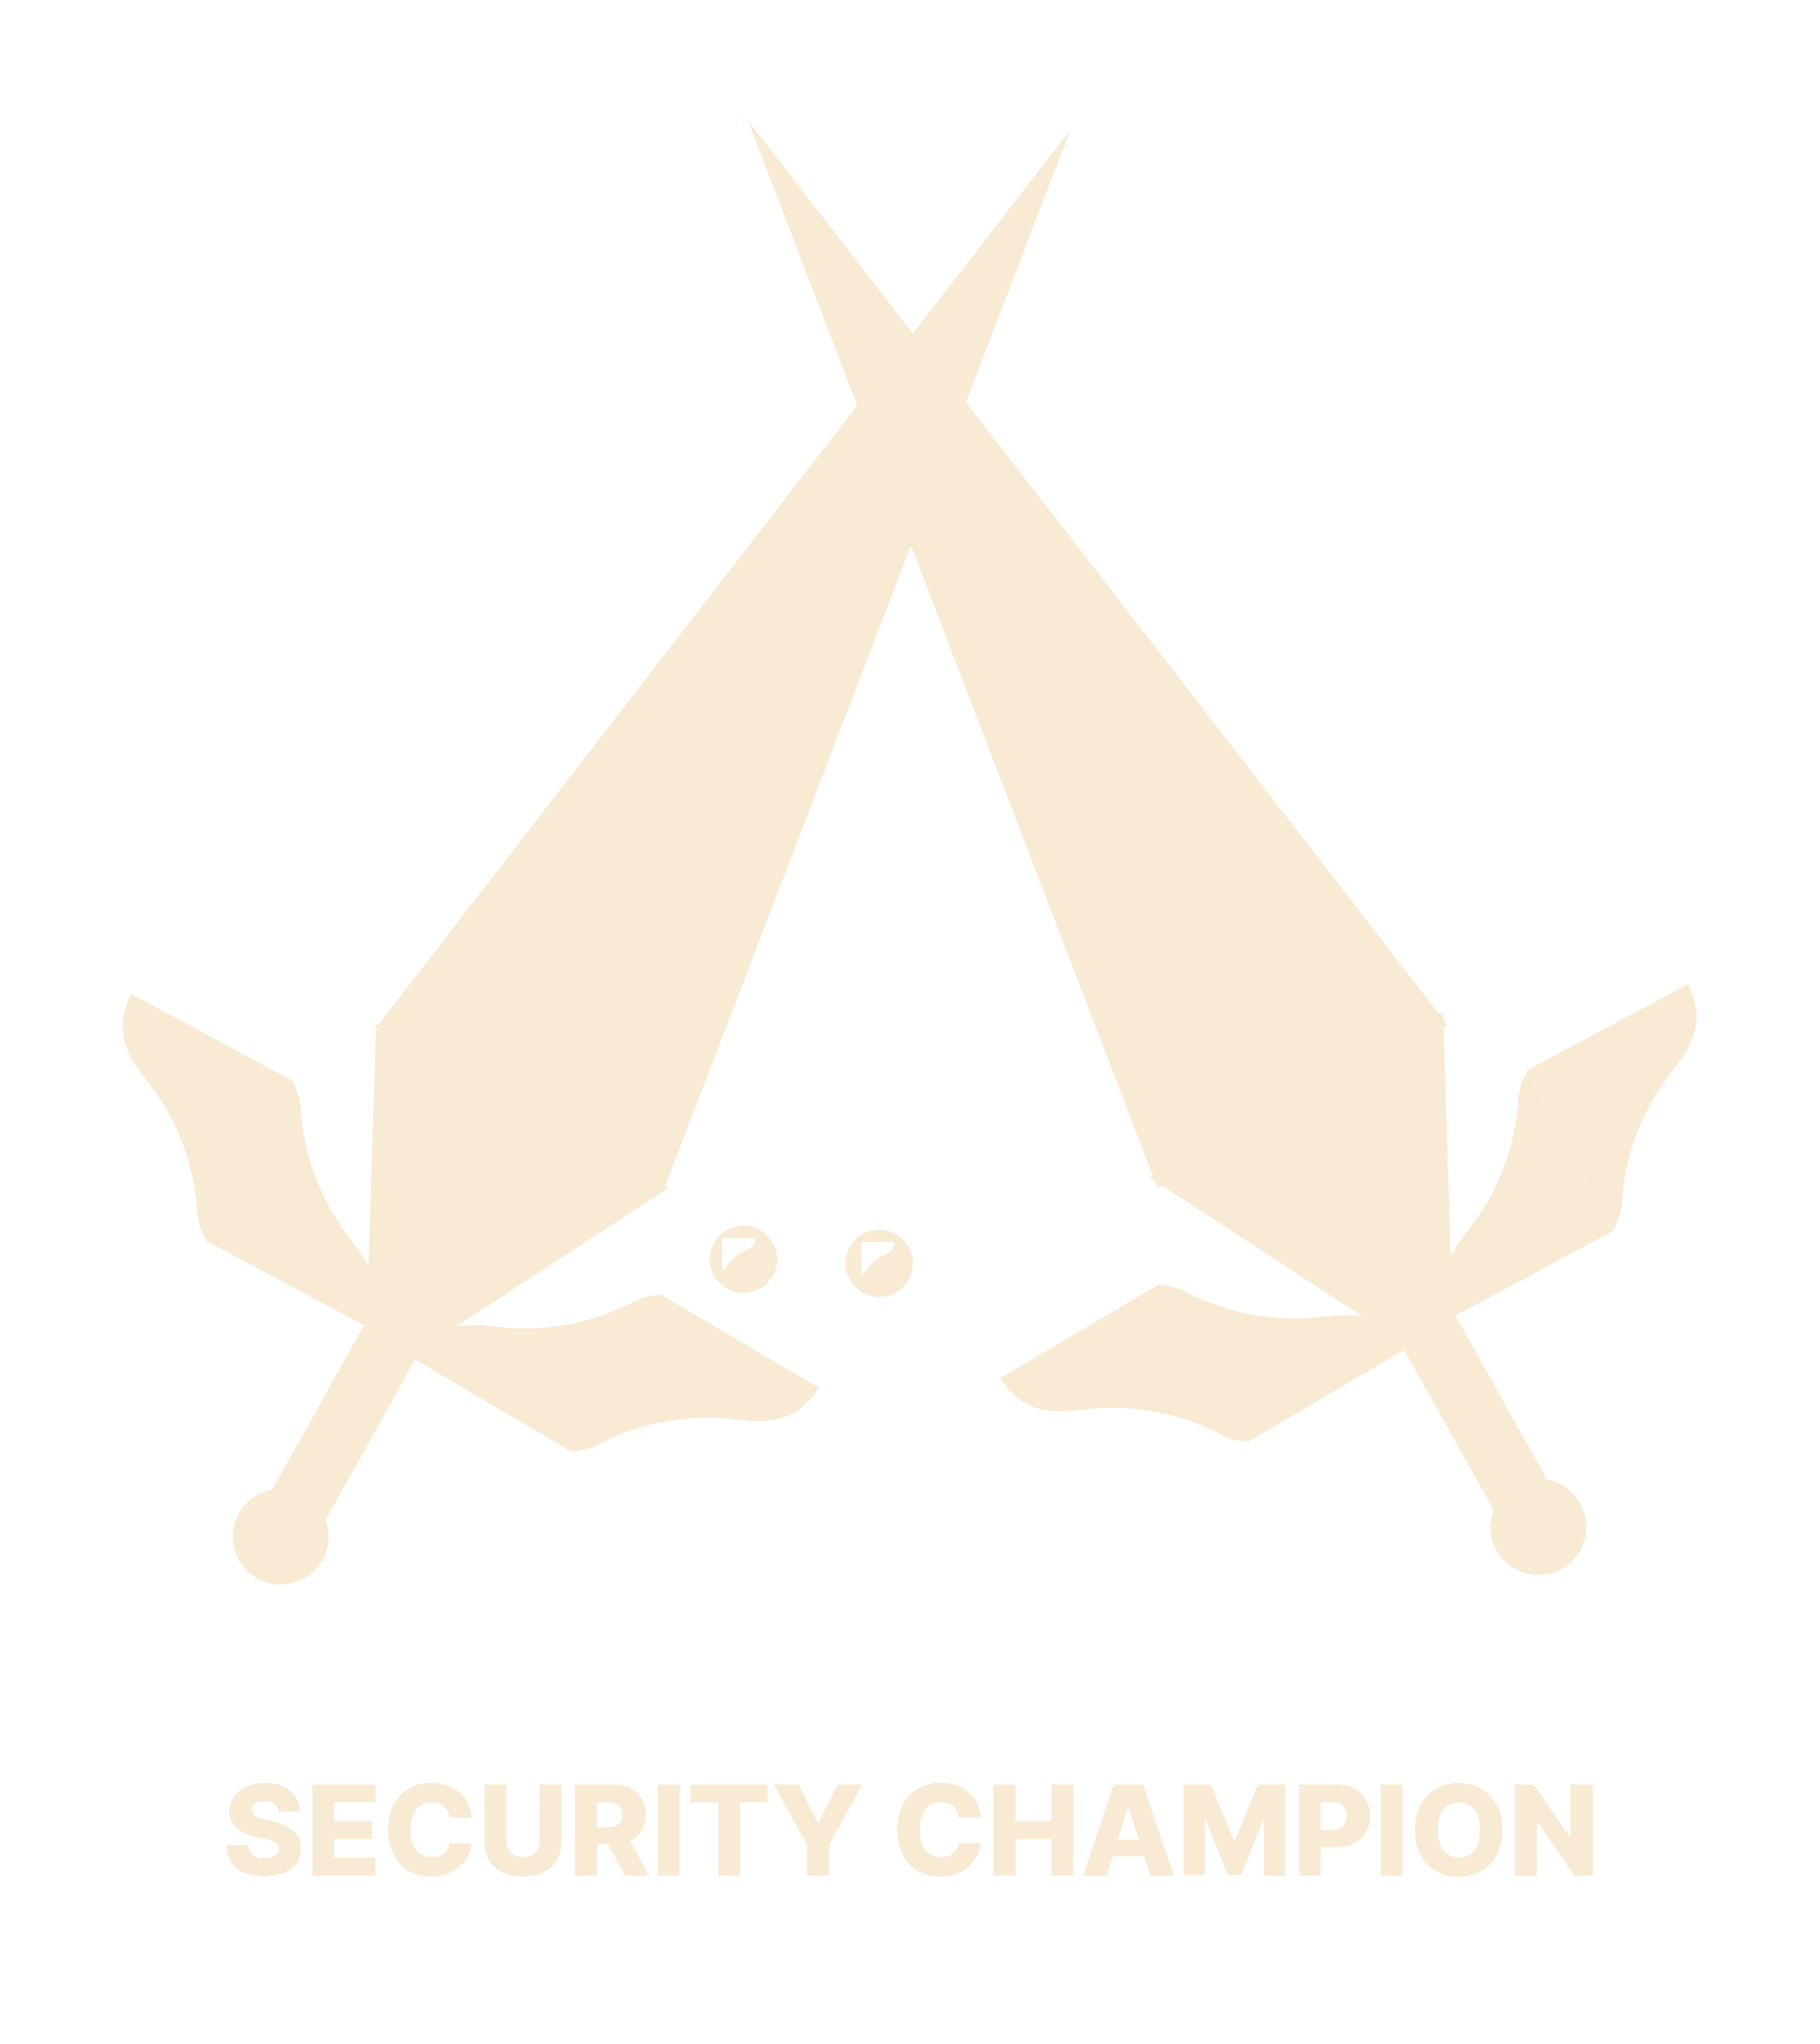
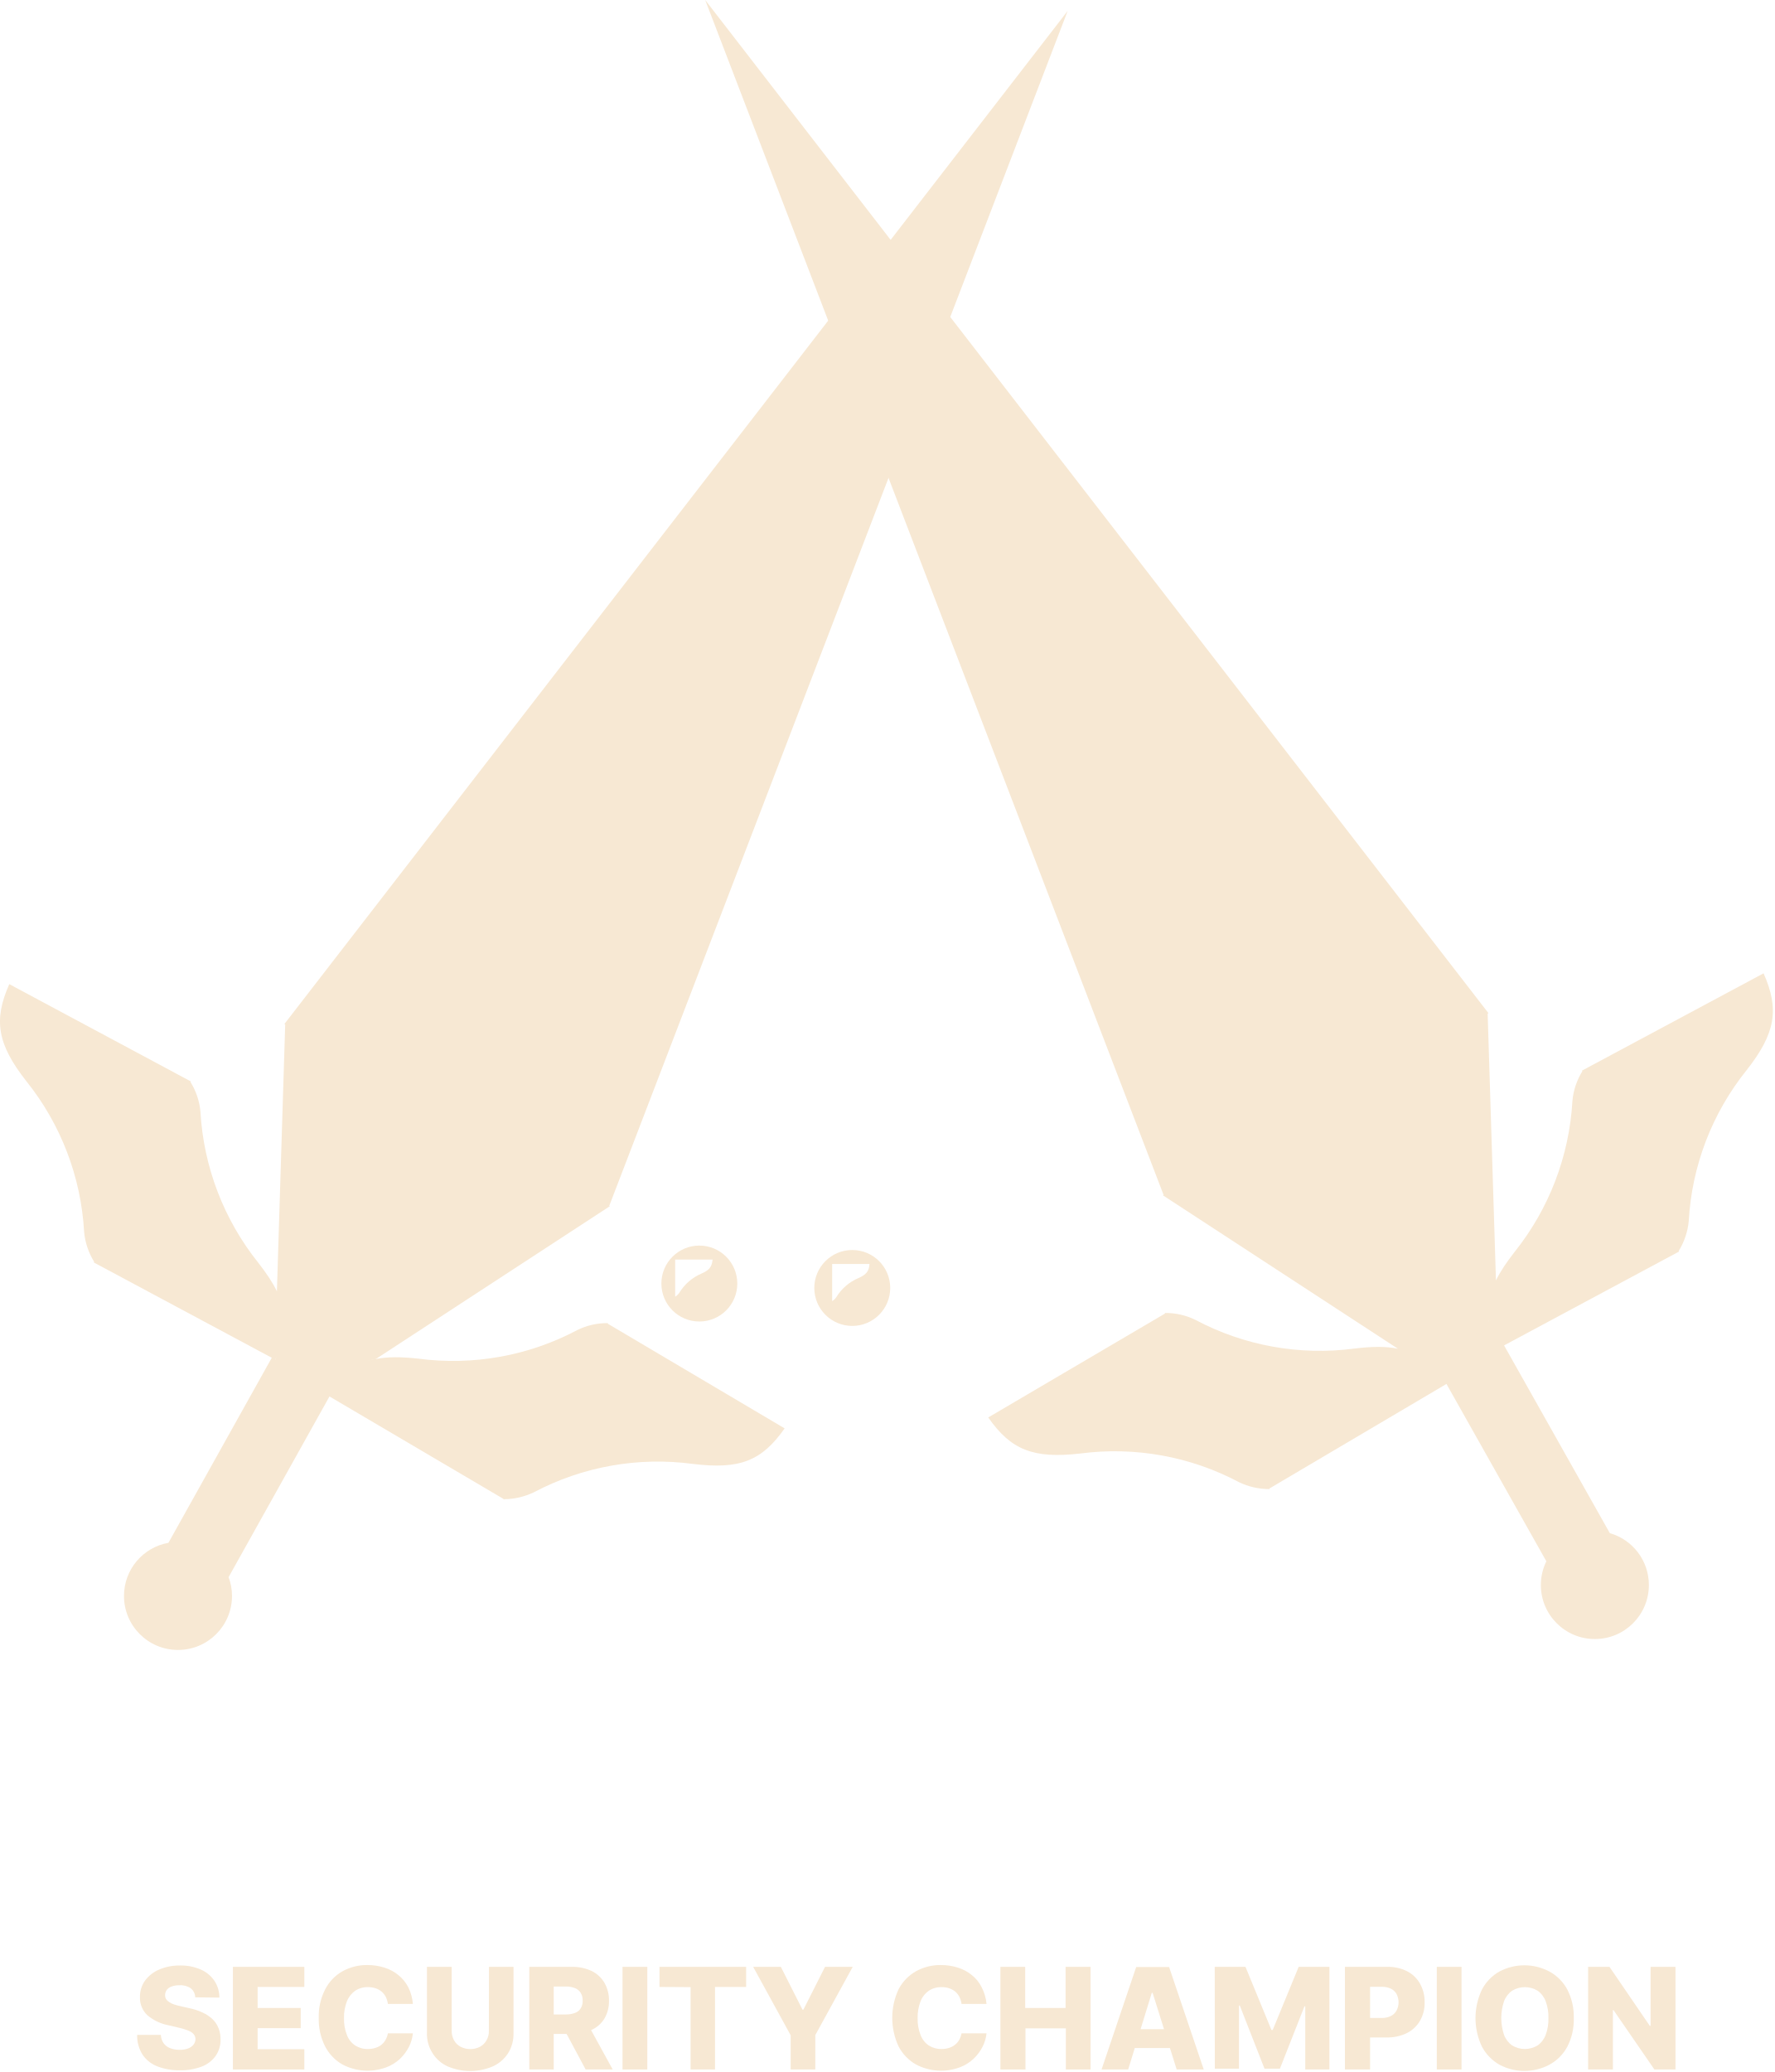
- <svg xmlns="http://www.w3.org/2000/svg" width="100%" height="100%" viewBox="0 0 947 1064" version="1.1" xml:space="preserve" style="fill-rule:evenodd;clip-rule:evenodd;stroke-linejoin:round;stroke-miterlimit:2;">
-   <g id="Path_5386">
-     <path id="Path_5386-2" d="M755.833,685.75c-7.416,-16.875 -5.458,-27.792 7.917,-44.792c15.951,-19.895 25.292,-44.288 26.708,-69.75c0.46,-4.878 2.043,-9.585 4.625,-13.75l44.709,83.334l-83.959,44.958Z" style="fill:#f9ead4;fill-rule:nonzero;" />
-   </g>
-   <g id="Path_5386-3">
-     <path id="Path_5386-4" d="M878.833,512.208c7.417,16.667 5.459,27.792 -7.916,44.834c-15.958,19.876 -25.3,44.258 -26.709,69.708c-0.46,4.879 -2.043,9.585 -4.625,13.75l-44.708,-83.333l83.958,-44.959Z" style="fill:#f9ead4;fill-rule:nonzero;" />
-   </g>
-   <g id="Path_5386-5">
-     <path id="Path_5386-6" d="M520.542,717.458c10.541,15.084 20.833,19.084 42.416,16.417c25.265,-3.343 50.954,1.29 73.459,13.25c4.405,2.16 9.26,3.246 14.166,3.167l-48,-81.292l-82.041,48.458Z" style="fill:#f9ead4;fill-rule:nonzero;" />
-   </g>
-   <g id="Path_5386-7">
-     <path id="Path_5386-8" d="M732.167,701.917c-10.584,-15.084 -20.834,-19.084 -42.417,-16.667c-25.278,3.341 -50.98,-1.292 -73.5,-13.25c-4.402,-2.169 -9.26,-3.255 -14.167,-3.167l47.917,81.5l82.167,-48.416Z" style="fill:#f9ead4;fill-rule:nonzero;" />
-   </g>
-   <path d="M389.247,62.542l213.245,555.813l150.911,-84.887l-364.156,-470.926Z" style="fill:#f9ead4;fill-rule:nonzero;" />
-   <path d="M757.083,716.5l-5.904,-189.567l-152.953,85.885l158.857,103.682Z" style="fill:#f9ead4;fill-rule:nonzero;" />
-   <path d="M743.791,660.068l-27.942,15.597l73.232,131.195l27.942,-15.597l-73.232,-131.195Z" style="fill:#f9ead4;" />
-   <circle cx="800.833" cy="794.875" r="24.958" style="fill:#f9ead4;" />
-   <g id="Path_5386-9">
-     <path id="Path_5386-10" d="M191.125,690.75c7.417,-16.667 5.458,-27.75 -7.917,-44.792c-15.95,-19.88 -25.291,-44.259 -26.708,-69.708c-0.458,-4.879 -2.042,-9.586 -4.625,-13.75l-44.708,83.333l83.958,44.917Z" style="fill:#f9ead4;fill-rule:nonzero;" />
-   </g>
-   <g id="Path_5386-11">
-     <path id="Path_5386-12" d="M68.125,517.25c-7.417,16.667 -5.458,27.75 7.917,44.792c15.95,19.88 25.291,44.259 26.708,69.708c0.46,4.892 2.042,9.612 4.625,13.792l44.708,-83.042l-83.958,-45.25Z" style="fill:#f9ead4;fill-rule:nonzero;" />
-   </g>
-   <g id="Path_5386-13">
-     <path id="Path_5386-14" d="M426.417,722.458c-10.584,15.084 -20.834,19.084 -42.417,16.667c-25.261,-3.382 -50.958,1.239 -73.458,13.208c-4.409,2.154 -9.26,3.253 -14.167,3.209l48,-81.334l82.042,48.25Z" style="fill:#f9ead4;fill-rule:nonzero;" />
-   </g>
-   <g id="Path_5386-15">
-     <path id="Path_5386-16" d="M214.792,706.917c10.583,-15.084 20.833,-19.084 42.416,-16.459c25.279,3.341 50.98,-1.292 73.5,-13.25c4.416,-2.131 9.264,-3.214 14.167,-3.166l-48,81.333l-82.083,-48.458Z" style="fill:#f9ead4;fill-rule:nonzero;" />
-   </g>
-   <path d="M557.208,67.542l-211.958,552.458l-150,-84.375l361.958,-468.083Z" style="fill:#f9ead4;fill-rule:nonzero;" />
-   <path d="M189.875,721.5l5.873,-188.569l152.148,85.433l-158.021,103.136Z" style="fill:#f9ead4;fill-rule:nonzero;" />
-   <path d="M130.027,796.3l27.942,15.597l73.232,-131.195l-27.942,-15.597l-73.232,131.195Z" style="fill:#f9ead4;" />
-   <circle cx="146.125" cy="799.875" r="24.958" style="fill:#f9ead4;" />
-   <path d="M387,638c-9.623,0 -17.542,7.919 -17.542,17.542c0,9.623 7.919,17.541 17.542,17.541c9.623,0 17.542,-7.918 17.542,-17.541c-0,-9.623 -7.919,-17.542 -17.542,-17.542Zm1.042,12.958c-4.279,1.801 -7.882,4.907 -10.292,8.875c-0.478,0.749 -1.138,1.365 -1.917,1.792l0,-17.125l17.334,0c-0.085,3.043 -2.181,5.685 -5.125,6.458Z" style="fill:#f9ead4;fill-rule:nonzero;" />
-   <path d="M457.667,640.083c-9.623,0 -17.542,7.919 -17.542,17.542c0,9.623 7.919,17.542 17.542,17.542c9.623,-0 17.541,-7.919 17.541,-17.542c0,-0.014 0,-0.028 0,-0.042c-0.022,-9.607 -7.934,-17.5 -17.541,-17.5Zm2.916,12.917c-4.259,1.811 -7.856,4.897 -10.291,8.833c-0.499,0.743 -1.153,1.369 -1.917,1.834l0,-17.125l17.292,-0c-0.25,3.458 -1.5,4.875 -5.084,6.458Z" style="fill:#f9ead4;fill-rule:nonzero;" />
-   <path d="M144.958,943.125c-0.038,-1.62 -0.785,-3.144 -2.041,-4.167c-1.539,-1.02 -3.366,-1.516 -5.209,-1.416c-1.247,-0.031 -2.49,0.167 -3.666,0.583c-0.887,0.301 -1.668,0.851 -2.25,1.583c-0.471,0.674 -0.732,1.471 -0.75,2.292c-0.041,0.652 0.103,1.302 0.416,1.875c0.361,0.583 0.844,1.081 1.417,1.458c0.69,0.437 1.432,0.787 2.208,1.042c0.951,0.349 1.926,0.628 2.917,0.833l4.167,0.917c2.146,0.421 4.231,1.107 6.208,2.042c1.68,0.741 3.217,1.771 4.542,3.041c1.233,1.16 2.187,2.585 2.791,4.167c1.633,4.237 1.153,9.007 -1.291,12.833c-1.682,2.204 -3.97,3.869 -6.584,4.792c-6.618,2.331 -13.839,2.331 -20.458,0c-2.796,-1.052 -5.198,-2.945 -6.875,-5.417c-1.72,-2.743 -2.603,-5.929 -2.542,-9.166l11.209,-0c0.038,1.365 0.456,2.693 1.208,3.833c0.72,1.085 1.751,1.928 2.958,2.417c2.7,0.93 5.634,0.93 8.334,-0c0.978,-0.342 1.844,-0.948 2.5,-1.75c0.579,-0.722 0.902,-1.617 0.916,-2.542c-0.008,-0.836 -0.302,-1.645 -0.833,-2.292c-0.693,-0.742 -1.549,-1.312 -2.5,-1.666c-1.351,-0.546 -2.744,-0.978 -4.167,-1.292l-4.958,-1.167c-3.571,-0.684 -6.911,-2.261 -9.708,-4.583c-2.386,-2.178 -3.672,-5.316 -3.5,-8.542c-0.094,-2.756 0.726,-5.467 2.333,-7.708c1.698,-2.282 3.989,-4.055 6.625,-5.125c3.026,-1.295 6.292,-1.934 9.583,-1.875c3.293,-0.076 6.563,0.564 9.584,1.875c2.538,1.121 4.716,2.924 6.291,5.208c1.515,2.315 2.312,5.026 2.292,7.792l-11.167,0.125Z" style="fill:#f9ead4;fill-rule:nonzero;" />
-   <path d="M162.5,976.292l0,-47.375l33,-0l0,9.291l-21.708,0l-0,9.709l19.916,-0l0,9.333l-19.916,0l-0,9.708l21.583,0l0,9.334l-32.875,-0Z" style="fill:#f9ead4;fill-rule:nonzero;" />
-   <path d="M245.542,946.083l-11.542,0c-0.143,-1.114 -0.467,-2.198 -0.958,-3.208c-0.947,-1.964 -2.644,-3.466 -4.709,-4.167c-1.141,-0.381 -2.339,-0.564 -3.541,-0.541c-2.1,-0.048 -4.166,0.548 -5.917,1.708c-1.737,1.204 -3.073,2.903 -3.833,4.875c-0.942,2.458 -1.394,5.077 -1.334,7.708c-0.083,2.705 0.385,5.399 1.375,7.917c0.75,1.944 2.072,3.615 3.792,4.792c1.765,1.082 3.805,1.632 5.875,1.583c1.155,0.006 2.304,-0.148 3.417,-0.458c1.014,-0.305 1.962,-0.8 2.791,-1.459c0.792,-0.633 1.456,-1.411 1.959,-2.291c0.527,-0.947 0.893,-1.975 1.083,-3.042l11.542,0c-0.216,2.148 -0.823,4.238 -1.792,6.167c-1.062,2.084 -2.471,3.972 -4.167,5.583c-1.85,1.79 -4.029,3.205 -6.416,4.167c-2.777,1.007 -5.714,1.501 -8.667,1.458c-4.013,0.062 -7.975,-0.914 -11.5,-2.833c-3.423,-1.936 -6.205,-4.834 -8,-8.334c-2.076,-4.1 -3.093,-8.656 -2.958,-13.25c-0.142,-4.599 0.89,-9.16 3,-13.25c1.81,-3.502 4.606,-6.399 8.041,-8.333c3.501,-1.906 7.432,-2.881 11.417,-2.833c2.7,-0.018 5.385,0.39 7.958,1.208c2.334,0.746 4.51,1.919 6.417,3.458c1.875,1.536 3.42,3.435 4.542,5.584c1.195,2.439 1.916,5.083 2.125,7.791Z" style="fill:#f9ead4;fill-rule:nonzero;" />
-   <path d="M280.708,928.917l11.417,-0l0,30.541c0.231,6.552 -3.556,12.62 -9.542,15.292c-6.662,2.786 -14.171,2.786 -20.833,0c-5.956,-2.708 -9.727,-8.752 -9.542,-15.292l0,-30.541l11.459,-0l-0,29.416c-0.018,1.527 0.355,3.033 1.083,4.375c0.692,1.281 1.751,2.327 3.042,3c2.823,1.446 6.176,1.446 9,0c1.27,-0.686 2.313,-1.729 3,-3c0.756,-1.331 1.131,-2.845 1.083,-4.375l-0.167,-29.416Z" style="fill:#f9ead4;fill-rule:nonzero;" />
-   <path d="M299.292,976.292l-0,-47.375l19.583,-0c3.177,-0.087 6.33,0.57 9.208,1.916c2.495,1.171 4.575,3.076 5.959,5.459c1.459,2.53 2.194,5.413 2.125,8.333c0.072,2.926 -0.679,5.814 -2.167,8.333c-1.42,2.38 -3.547,4.26 -6.083,5.375c-2.962,1.26 -6.158,1.871 -9.375,1.792l-12.5,0l-0,-9l10.25,0c1.416,0.007 2.823,-0.218 4.166,-0.667c1.076,-0.394 1.997,-1.125 2.625,-2.083c0.659,-1.09 0.978,-2.353 0.917,-3.625c0.056,-1.272 -0.263,-2.533 -0.917,-3.625c-0.615,-1.005 -1.557,-1.77 -2.666,-2.167c-1.326,-0.521 -2.742,-0.776 -4.167,-0.75l-5.5,0l-0,38.167l-11.458,-0.083Zm26.708,-21.667l11.792,21.667l-12.5,-0l-11.584,-21.667l12.292,0Z" style="fill:#f9ead4;fill-rule:nonzero;" />
-   <rect x="342.417" y="928.917" width="11.458" height="47.375" style="fill:#f9ead4;fill-rule:nonzero;" />
-   <path d="M359.5,938.208l0,-9.291l40.042,-0l-0,9.291l-14.375,0l-0,38.084l-11.292,-0l0,-38.084l-14.375,0Z" style="fill:#f9ead4;fill-rule:nonzero;" />
-   <path d="M402.792,928.917l12.791,-0l10,19.791l0.417,0l10,-19.791l12.792,-0l-17.292,31.541l0,15.834l-11.375,-0l-0,-15.834l-17.333,-31.541Z" style="fill:#f9ead4;fill-rule:nonzero;" />
-   <path d="M510.625,946.083l-11.583,0c-0.111,-1.115 -0.421,-2.202 -0.917,-3.208c-0.946,-1.964 -2.644,-3.466 -4.708,-4.167c-1.141,-0.381 -2.339,-0.564 -3.542,-0.541c-2.1,-0.048 -4.165,0.548 -5.917,1.708c-1.737,1.204 -3.073,2.903 -3.833,4.875c-0.941,2.458 -1.394,5.077 -1.333,7.708c-0.083,2.705 0.384,5.399 1.375,7.917c0.749,1.944 2.072,3.615 3.791,4.792c1.752,1.077 3.778,1.626 5.834,1.583c1.168,0.01 2.332,-0.145 3.458,-0.458c0.997,-0.316 1.929,-0.811 2.75,-1.459c0.815,-0.621 1.495,-1.4 2,-2.291c0.532,-0.941 0.885,-1.972 1.042,-3.042l11.583,0c-0.211,2.154 -0.833,4.247 -1.833,6.167c-1.044,2.095 -2.456,3.986 -4.167,5.583c-1.85,1.79 -4.029,3.205 -6.417,4.167c-2.776,1.007 -5.713,1.501 -8.666,1.458c-4.013,0.062 -7.975,-0.914 -11.5,-2.833c-3.445,-1.922 -6.244,-4.823 -8.042,-8.334c-3.917,-8.393 -3.917,-18.106 0,-26.5c1.837,-3.497 4.644,-6.39 8.083,-8.333c3.501,-1.906 7.432,-2.881 11.417,-2.833c2.7,-0.018 5.385,0.39 7.958,1.208c2.334,0.746 4.51,1.919 6.417,3.458c1.874,1.527 3.407,3.429 4.5,5.584c1.253,2.424 2.018,5.072 2.25,7.791Z" style="fill:#f9ead4;fill-rule:nonzero;" />
-   <path d="M517.125,976.292l0,-47.375l11.458,-0l0,19l18.667,-0l0,-19l11.417,-0l-0,47.375l-11.417,-0l0,-19.042l-18.667,0l0,19.042l-11.458,-0Z" style="fill:#f9ead4;fill-rule:nonzero;" />
-   <path d="M576.083,976.292l-12.291,-0l15.958,-47.375l15.25,-0l16,47.375l-12.292,-0l-11.208,-35.459l-0.375,0l-11.042,35.459Zm-1.625,-18.667l25.542,0l0,8.708l-25.708,0l0.166,-8.708Z" style="fill:#f9ead4;fill-rule:nonzero;" />
-   <path d="M616.083,928.917l14.209,-0l12,29.166l0.583,0l12,-29.166l14.208,-0l0,47.375l-11.166,-0l-0,-29.167l-0.375,0l-11.375,28.792l-7.125,-0l-11.417,-28.959l-0.375,0l0,29.167l-11.167,0l0,-47.208Z" style="fill:#f9ead4;fill-rule:nonzero;" />
-   <path d="M676.208,976.292l0,-47.375l19.625,-0c3.196,-0.095 6.365,0.622 9.209,2.083c2.505,1.293 4.577,3.292 5.958,5.75c1.461,2.605 2.195,5.556 2.125,8.542c0.077,3.005 -0.672,5.974 -2.167,8.583c-1.421,2.45 -3.539,4.422 -6.083,5.667c-2.919,1.414 -6.133,2.114 -9.375,2.041l-12.167,0l0,-9.041l9.959,-0c1.441,0.028 2.869,-0.287 4.166,-0.917c1.117,-0.536 2.036,-1.411 2.625,-2.5c0.638,-1.175 0.955,-2.497 0.917,-3.833c0.038,-1.323 -0.278,-2.633 -0.917,-3.792c-0.593,-1.101 -1.529,-1.979 -2.666,-2.5c-1.305,-0.603 -2.73,-0.902 -4.167,-0.875l-5.75,0l0,38.167l-11.292,-0Z" style="fill:#f9ead4;fill-rule:nonzero;" />
-   <rect x="718.667" y="928.917" width="11.458" height="47.375" style="fill:#f9ead4;fill-rule:nonzero;" />
-   <path d="M782,952.583c0.142,4.6 -0.891,9.161 -3,13.25c-1.896,3.538 -4.796,6.438 -8.333,8.334c-7.18,3.775 -15.779,3.775 -22.959,-0c-3.444,-1.95 -6.263,-4.841 -8.125,-8.334c-2.114,-4.073 -3.147,-8.621 -3,-13.208c-0.142,-4.6 0.891,-9.16 3,-13.25c1.841,-3.508 4.665,-6.405 8.125,-8.333c3.512,-1.915 7.459,-2.891 11.459,-2.834c4.012,-0.053 7.971,0.923 11.5,2.834c3.537,1.896 6.437,4.795 8.333,8.333c2.102,4.077 3.135,8.623 3,13.208Zm-11.708,0c0.079,-2.656 -0.359,-5.303 -1.292,-7.791c-1.434,-4.03 -5.351,-6.675 -9.625,-6.5c-2.07,-0.062 -4.109,0.52 -5.833,1.666c-1.719,1.186 -3.029,2.875 -3.75,4.834c-0.948,2.485 -1.401,5.132 -1.334,7.791c-0.062,2.673 0.391,5.332 1.334,7.834c1.491,4.001 5.334,6.669 9.604,6.669c4.27,-0 8.112,-2.668 9.604,-6.669c0.929,-2.504 1.367,-5.164 1.292,-7.834Z" style="fill:#f9ead4;fill-rule:nonzero;" />
-   <path d="M829.167,928.917l-0,47.375l-9.709,-0l-18.833,-27.375l-0.625,-0l-0,27.375l-11.458,-0l-0,-47.375l9.833,-0l18.667,27.291l0.375,0l-0,-27.291l11.75,-0Z" style="fill:#f9ead4;fill-rule:nonzero;" />
+ <svg xmlns="http://www.w3.org/2000/svg" width="100%" height="100%" viewBox="0 0 615 718" version="1.1" xml:space="preserve" style="fill-rule:evenodd;clip-rule:evenodd;stroke-linejoin:round;stroke-miterlimit:2;">
+   <path d="M521.284,466.219l-2.063,1.094l-0.219,0.125c-1.75,-3.907 -2.781,-7.407 -3.093,-10.75l3.156,5.593l2.219,3.938Z" style="fill:#f7e8d3;fill-rule:nonzero;" />
+   <path d="M605.315,370.875c-11.969,14.906 -18.969,33.188 -20.031,52.281c-0.344,3.657 -1.531,7.188 -3.469,10.313l0.125,0.219l-60.656,32.531l-2.219,-3.938l-3.156,-5.593c0.312,3.343 1.344,6.843 3.094,10.75l0.218,-0.125l2.063,-1.094l36.656,65.062c7.813,2.219 13.531,9.438 13.531,17.969c0,10.344 -8.375,18.719 -18.718,18.719c-10.344,-0 -18.719,-8.375 -18.719,-18.719c-0,-2.969 0.687,-5.75 1.906,-8.219l-35.719,-63.406l0.617,-1.903c0.625,0.813 0.124,2.731 0.78,3.669l-61.678,36.422l0.125,0.187c-3.687,0.031 -7.312,-0.781 -10.625,-2.375c-16.906,-8.969 -36.156,-12.437 -55.125,-9.937c-16.187,1.812 -23.875,-1.188 -31.812,-12.5l61.312,-36.032l-0.125,-0.187c3.688,-0.031 7.313,0.781 10.625,2.406c16.875,8.969 36.156,12.438 55.094,9.938c6.062,-0.75 10.969,-0.813 15.094,0.062l-81.438,-53.156l0.219,-0.125l-158.875,-414.094l271.469,351.094l-0.282,0.156l2.875,92.438c1.5,-3.063 3.657,-6.282 6.469,-9.875c11.938,-14.938 18.938,-33.188 20.031,-52.282c0.313,-3.656 1.5,-7.187 3.438,-10.312l-0.125,-0.219l62.937,-33.719c5.563,12.5 4.125,20.844 -5.906,33.594" style="fill:#f7e8d3;fill-rule:nonzero;" />
+   <path d="M519.221,467.313l-0.218,0.125c-1.75,-3.907 -3.157,-8.713 -3.47,-12.057l3.532,6.9l0.156,5.032Z" style="fill:#f7e8d3;fill-rule:nonzero;" />
+   <path d="M521.284,466.219l-0.565,2.85l-3.692,-0.664c-1.75,-3.906 -7.165,-6.252 -7.477,-9.596l15.073,-1.65l-3.339,9.06Z" style="fill:#f7e8d3;fill-rule:nonzero;" />
+   <path d="M98.002,463.688c-0.531,2.375 -1.375,4.843 -2.562,7.5l-0.188,-0.094l-1.062,-0.594l1.156,-2.062l0.625,-20.969c2.719,5.531 3.313,10.562 2.031,16.219" style="fill:#f7e8d3;fill-rule:nonzero;" />
+   <path d="M95.971,447.469l8.395,19.185l-10.176,3.846l-61.687,-33.031l0.125,-0.219c-1.938,-3.125 -3.125,-6.656 -3.469,-10.313c-1.063,-19.093 -8.063,-37.375 -20.031,-52.281c-10.032,-12.781 -11.469,-21.125 -5.907,-33.625l62.938,33.719l-0.125,0.219c1.937,3.125 3.125,6.656 3.437,10.312c1.094,19.094 8.094,37.344 20.032,52.281c2.812,3.594 4.968,6.813 6.468,9.907" style="fill:#f7e8d3;fill-rule:nonzero;" />
+   <path d="M174.628,519.5l-0.25,0l0.062,-0.125l0.188,0.125Z" style="fill:#f7e8d3;fill-rule:nonzero;" />
+   <path d="M271.94,494.968c-7.937,11.313 -15.625,14.313 -31.812,12.313c-18.938,-2.531 -38.219,0.906 -55.125,9.844c-3.157,1.5 -6.594,2.343 -10.094,2.375l-0.281,-0l-0.188,-0.125l-60.25,-35.469l-2.463,-9.61l18.526,-3.359c4.062,-0.812 8.843,-0.781 14.781,-0.125c18.937,2.5 38.219,-0.969 55.094,-9.937c3.312,-1.625 6.937,-2.438 10.625,-2.375l-0.125,0.187l61.312,36.281Z" style="fill:#f7e8d3;fill-rule:nonzero;" />
+   <path d="M117.44,478.094c3.688,-3.906 7.688,-6.188 12.813,-7.156l-13.875,9.031l-2.188,3.937l-0.969,-0.593c0.594,-0.875 1.219,-1.688 1.844,-2.469c0.781,-1 1.563,-1.906 2.375,-2.75" style="fill:#f7e8d3;fill-rule:nonzero;" />
+   <path d="M174.909,519.5l-0.063,0.125l-0.218,-0.125l0.281,0Z" style="fill:#f7e8d3;fill-rule:nonzero;" />
+   <path d="M211.159,417.844l0.219,0.125l-81.125,52.969c-5.125,0.968 -9.125,3.25 -12.813,7.156c-0.812,0.844 -1.594,1.75 -2.375,2.75c-0.625,0.781 -1.25,1.594 -1.844,2.469l0.969,0.593l-34.969,62.625c0.782,2.032 1.188,4.219 1.188,6.5c-0,10.344 -8.375,18.719 -18.719,18.719c-10.344,0 -18.719,-8.375 -18.719,-18.719c0,-9.218 6.657,-16.875 15.407,-18.406l35.812,-64.125l0.978,-0.711l0.272,1.399c1.188,-2.657 -1.958,-5.451 -1.427,-7.826c1.281,-5.657 -1.957,-10.099 1.958,-15.893l2.875,-92.469l-0.281,-0.156l271.469,-351.063l-158.875,414.063Z" style="fill:#f7e8d3;fill-rule:nonzero;" />
+   <path d="M117.44,478.094l-1.062,1.875l-2.188,3.937l-4.28,1.819c0.593,-0.875 2.872,-5.945 3.497,-6.726c0.782,-1 3.221,-0.061 4.033,-0.905" style="fill:#f7e8d3;fill-rule:nonzero;" />
+   <path d="M243.128,441.313c-3.188,1.371 -5.875,3.696 -7.688,6.656c-0.375,0.556 -0.865,1.025 -1.437,1.375l-0,-12.875l12.968,-0c-0.25,2.531 -1.125,3.687 -3.843,4.844m-0.782,-9.688c-7.265,0.019 -13.143,5.922 -13.125,13.188c0.019,7.265 5.922,13.14 13.188,13.125c7.253,-0.019 13.125,-5.904 13.125,-13.157c-0,-7.265 -5.891,-13.156 -13.156,-13.156l-0.032,0" style="fill:#f7e8d3;fill-rule:nonzero;" />
+   <path d="M297.534,442.875c-3.194,1.35 -5.881,3.666 -7.688,6.625c-0.375,0.556 -0.865,1.025 -1.437,1.375l-0,-12.875l12.937,0c-0.156,2.5 -1.093,3.688 -3.812,4.875m-2.188,-9.719c-7.265,0.019 -13.143,5.922 -13.125,13.188c0.019,7.265 5.922,13.14 13.188,13.125c7.253,-0.019 13.125,-5.903 13.125,-13.156c-0,-7.266 -5.891,-13.157 -13.156,-13.157l-0.032,0Z" style="fill:#f7e8d3;fill-rule:nonzero;" />
+   <path d="M67.659,692.125c-0.025,-1.216 -0.584,-2.359 -1.531,-3.125c-1.147,-0.778 -2.522,-1.15 -3.907,-1.062c-0.934,-0.022 -1.868,0.125 -2.75,0.437c-0.665,0.225 -1.25,0.638 -1.687,1.188c-0.353,0.506 -0.55,1.103 -0.563,1.718c-0.031,0.488 0.079,0.975 0.313,1.407c0.272,0.428 0.634,0.79 1.062,1.062c0.51,0.35 1.066,0.625 1.657,0.813c0.712,0.25 1.443,0.45 2.187,0.593l3.125,0.719c1.61,0.316 3.172,0.831 4.656,1.531c1.25,0.56 2.404,1.319 3.407,2.25c0.918,0.875 1.634,1.944 2.093,3.125c0.491,1.232 0.735,2.55 0.719,3.875c0.056,2.047 -0.534,4.06 -1.687,5.75c-1.213,1.691 -2.897,2.985 -4.844,3.719c-2.425,0.906 -5.003,1.344 -7.594,1.281c-2.644,0.047 -5.275,-0.409 -7.75,-1.343c-2.09,-0.8 -3.89,-2.216 -5.156,-4.063c-1.291,-2.056 -1.941,-4.45 -1.875,-6.875l8.219,0c0.028,1.016 0.34,2 0.906,2.844c0.559,0.794 1.344,1.403 2.25,1.75c1.056,0.406 2.181,0.606 3.312,0.594c1.01,0.025 2.016,-0.135 2.969,-0.469c0.735,-0.256 1.381,-0.71 1.875,-1.313c0.435,-0.54 0.675,-1.212 0.688,-1.906c-0.007,-0.628 -0.228,-1.234 -0.625,-1.719c-0.51,-0.565 -1.157,-0.997 -1.875,-1.25c-1.013,-0.409 -2.06,-0.734 -3.125,-0.968l-3.719,-0.875c-2.678,-0.513 -5.184,-1.697 -7.281,-3.438c-1.738,-1.606 -2.694,-3.884 -2.625,-6.25c-0.05,-2.066 0.562,-4.091 1.75,-5.781c1.281,-1.713 2.997,-3.05 4.968,-3.875c2.275,-0.947 4.722,-1.416 7.188,-1.375c2.469,-0.056 4.922,0.422 7.187,1.406c1.91,0.831 3.547,2.184 4.719,3.906c1.135,1.725 1.735,3.747 1.719,5.813l-8.375,-0.094Z" style="fill:#f7e8d3;fill-rule:nonzero;" />
+   <path d="M80.721,717.125l0,-35.562l24.75,-0l0,6.968l-16.187,0l-0,7.282l14.937,-0l0,7l-14.937,-0l-0,7.281l16.187,-0l0,7.031l-24.75,0Z" style="fill:#f7e8d3;fill-rule:nonzero;" />
+   <path d="M143.096,694.406l-8.656,0c-0.115,-0.834 -0.359,-1.643 -0.719,-2.406c-0.359,-0.7 -0.846,-1.325 -1.437,-1.844c-0.619,-0.512 -1.331,-0.903 -2.094,-1.156c-0.856,-0.287 -1.753,-0.422 -2.656,-0.406c-1.572,-0.044 -3.119,0.39 -4.438,1.25c-1.293,0.925 -2.293,2.206 -2.875,3.687c-0.709,1.844 -1.046,3.807 -1,5.782c-0.062,2.018 0.288,4.028 1.032,5.906c0.553,1.462 1.547,2.719 2.843,3.594c1.316,0.834 2.85,1.259 4.407,1.218c0.868,0.013 1.734,-0.115 2.562,-0.375c0.763,-0.206 1.475,-0.568 2.094,-1.062c0.594,-0.475 1.091,-1.06 1.469,-1.719c0.397,-0.709 0.672,-1.481 0.812,-2.281l8.656,-0c-0.162,1.622 -0.618,3.2 -1.343,4.656c-0.803,1.559 -1.86,2.972 -3.125,4.188c-1.391,1.3 -3.028,2.306 -4.813,2.968c-4.956,1.81 -10.45,1.447 -15.125,-1c-2.559,-1.462 -4.64,-3.634 -6,-6.25c-1.556,-3.065 -2.319,-6.472 -2.219,-9.906c-0.106,-3.45 0.669,-6.869 2.25,-9.937c1.357,-2.629 3.454,-4.8 6.032,-6.25c2.625,-1.429 5.575,-2.16 8.562,-2.125c2.025,-0.013 4.041,0.293 5.969,0.906c1.756,0.547 3.391,1.428 4.812,2.594c1.413,1.143 2.572,2.571 3.407,4.187c0.893,1.809 1.434,3.772 1.593,5.781" style="fill:#f7e8d3;fill-rule:nonzero;" />
+   <path d="M169.471,681.563l8.5,-0l0,23.062c0.054,2.438 -0.609,4.841 -1.906,6.906c-1.287,1.988 -3.122,3.56 -5.281,4.532c-4.991,2.128 -10.634,2.128 -15.625,-0c-2.2,-0.994 -4.053,-2.629 -5.313,-4.688c-1.293,-2.066 -1.946,-4.469 -1.875,-6.906l0,-22.906l8.563,-0l-0,22.156c-0.013,1.144 0.266,2.275 0.812,3.281c0.529,0.953 1.319,1.734 2.282,2.25c2.118,1.084 4.631,1.084 6.75,0c0.947,-0.525 1.725,-1.303 2.25,-2.25c0.565,-0.997 0.847,-2.134 0.812,-3.281l0.031,-22.156Z" style="fill:#f7e8d3;fill-rule:nonzero;" />
+   <path d="M203.44,700.906l8.906,16.219l-9.375,0l-8.687,-16.219l9.156,0Zm-20,16.219l0,-35.562l14.656,-0c2.379,-0.063 4.741,0.418 6.907,1.406c1.859,0.897 3.412,2.322 4.468,4.094c1.088,1.9 1.641,4.059 1.594,6.25c0.053,2.193 -0.509,4.359 -1.625,6.25c-1.084,1.737 -2.678,3.103 -4.562,3.906c-2.222,0.944 -4.619,1.403 -7.032,1.344l-9.375,-0l0,-6.75l7.688,-0c1.066,0.009 2.122,-0.169 3.125,-0.532c0.812,-0.284 1.509,-0.834 1.969,-1.562c0.493,-0.806 0.734,-1.744 0.687,-2.688c0.041,-0.953 -0.197,-1.9 -0.687,-2.718c-0.457,-0.744 -1.15,-1.316 -1.969,-1.625c-0.997,-0.385 -2.056,-0.575 -3.125,-0.563l-4.25,0l-0,28.75l-8.469,0Z" style="fill:#f7e8d3;fill-rule:nonzero;" />
+   <rect x="215.753" y="681.563" width="8.594" height="35.563" style="fill:#f7e8d3;" />
+   <path d="M228.565,688.531l0,-6.968l30.031,-0l0,6.968l-10.781,0l0,28.594l-8.469,0l0,-28.531l-10.781,-0.063Z" style="fill:#f7e8d3;fill-rule:nonzero;" />
+   <path d="M261.034,681.563l9.594,-0l7.5,14.843l0.312,0l7.5,-14.843l9.594,-0l-12.969,23.656l0,11.906l-8.531,0l-0,-11.844l-13,-23.718Z" style="fill:#f7e8d3;fill-rule:nonzero;" />
+   <path d="M341.909,694.406l-8.656,0c-0.116,-0.834 -0.36,-1.643 -0.719,-2.406c-0.359,-0.7 -0.847,-1.325 -1.438,-1.844c-0.618,-0.512 -1.331,-0.903 -2.093,-1.156c-0.857,-0.287 -1.753,-0.422 -2.657,-0.406c-1.571,-0.044 -3.118,0.39 -4.437,1.25c-1.303,0.915 -2.306,2.2 -2.875,3.687c-0.709,1.844 -1.047,3.807 -1,5.782c-0.063,2.018 0.287,4.028 1.031,5.906c0.553,1.462 1.547,2.719 2.844,3.594c1.306,0.831 2.828,1.256 4.375,1.218c0.878,0.013 1.753,-0.115 2.594,-0.375c0.75,-0.212 1.453,-0.575 2.062,-1.062c0.61,-0.466 1.122,-1.05 1.5,-1.719c0.397,-0.709 0.669,-1.481 0.813,-2.281l8.656,-0c-0.159,1.625 -0.625,3.206 -1.375,4.656c-0.791,1.566 -1.85,2.984 -3.125,4.188c-1.391,1.3 -3.028,2.306 -4.813,2.968c-4.956,1.81 -10.45,1.447 -15.125,-1c-2.565,-1.462 -4.659,-3.631 -6.031,-6.25c-2.937,-6.287 -2.937,-13.556 0,-19.843c1.378,-2.622 3.481,-4.794 6.063,-6.25c2.625,-1.429 5.575,-2.16 8.562,-2.125c2.025,-0.013 4.041,0.293 5.969,0.906c1.756,0.547 3.391,1.428 4.812,2.594c1.416,1.134 2.569,2.562 3.375,4.187c0.941,1.797 1.513,3.763 1.688,5.781" style="fill:#f7e8d3;fill-rule:nonzero;" />
+   <path d="M346.721,717.125l0,-35.562l8.594,-0l0,14.25l14,-0l0,-14.25l8.656,-0l0,35.562l-8.562,0l-0,-14.25l-14,0l-0,14.25l-8.688,0Z" style="fill:#f7e8d3;fill-rule:nonzero;" />
+   <path d="M389.784,703.156l19.437,0l0,6.532l-19.281,-0l-0.156,-6.532Zm1.219,13.969l-9.219,0l12,-35.5l11.406,0l12,35.5l-9.375,0l-8.344,-26.562l-0.281,-0l-8.187,26.562Z" style="fill:#f7e8d3;fill-rule:nonzero;" />
+   <path d="M421.003,681.563l10.656,-0l9,21.875l0.437,-0l9,-21.875l10.657,-0l-0,35.562l-8.375,0l-0,-21.875l-0.282,0l-8.5,21.594l-5.343,-0l-8.563,-21.875l-0.281,-0l-0,21.875l-8.375,-0l-0.031,-35.281Z" style="fill:#f7e8d3;fill-rule:nonzero;" />
+   <path d="M466.128,717.125l-0,-35.562l14.656,-0c2.394,-0.066 4.766,0.459 6.906,1.531c1.878,0.969 3.435,2.469 4.469,4.312c1.094,1.966 1.644,4.188 1.594,6.438c0.059,2.253 -0.503,4.481 -1.625,6.437c-1.075,1.832 -2.66,3.307 -4.563,4.25c-2.19,1.05 -4.603,1.563 -7.031,1.5l-9.063,0l0,-6.75l7.469,0c1.081,0.022 2.153,-0.215 3.125,-0.687c0.841,-0.413 1.528,-1.081 1.969,-1.906c0.912,-1.788 0.912,-3.9 -0,-5.688c-0.444,-0.816 -1.131,-1.472 -1.969,-1.875c-0.981,-0.447 -2.047,-0.669 -3.125,-0.656l-4.094,-0l0,28.656l-8.718,0Z" style="fill:#f7e8d3;fill-rule:nonzero;" />
+   <rect x="497.972" y="681.563" width="8.563" height="35.563" style="fill:#f7e8d3;" />
+   <path d="M536.659,699.313c0.056,-2.004 -0.272,-3.997 -0.969,-5.875c-0.559,-1.46 -1.537,-2.722 -2.812,-3.625c-2.703,-1.622 -6.078,-1.622 -8.782,-0c-1.275,0.903 -2.253,2.165 -2.812,3.625c-1.291,3.809 -1.291,7.94 -0,11.75c0.559,1.459 1.537,2.721 2.812,3.625c2.704,1.621 6.079,1.621 8.782,-0c1.275,-0.904 2.253,-2.166 2.812,-3.625c0.697,-1.879 1.025,-3.872 0.969,-5.875m8.781,-0c0.106,3.45 -0.669,6.868 -2.25,9.937c-1.422,2.653 -3.597,4.828 -6.25,6.25c-5.39,2.834 -11.828,2.834 -17.219,0c-2.584,-1.462 -4.696,-3.631 -6.093,-6.25c-3,-6.275 -3,-13.569 -0,-19.844c1.381,-2.631 3.497,-4.803 6.093,-6.25c5.391,-2.834 11.829,-2.834 17.219,0c2.653,1.422 4.828,3.597 6.25,6.25c1.578,3.06 2.35,6.466 2.25,9.907" style="fill:#f7e8d3;fill-rule:nonzero;" />
+   <path d="M580.69,681.563l0,35.562l-7.312,0l-14.157,-20.562l-0.218,-0l-0,20.562l-8.594,0l-0,-35.562l7.406,-0l13.969,20.437l0.281,0l0,-20.437l8.625,-0Z" style="fill:#f7e8d3;fill-rule:nonzero;" />
</svg>
